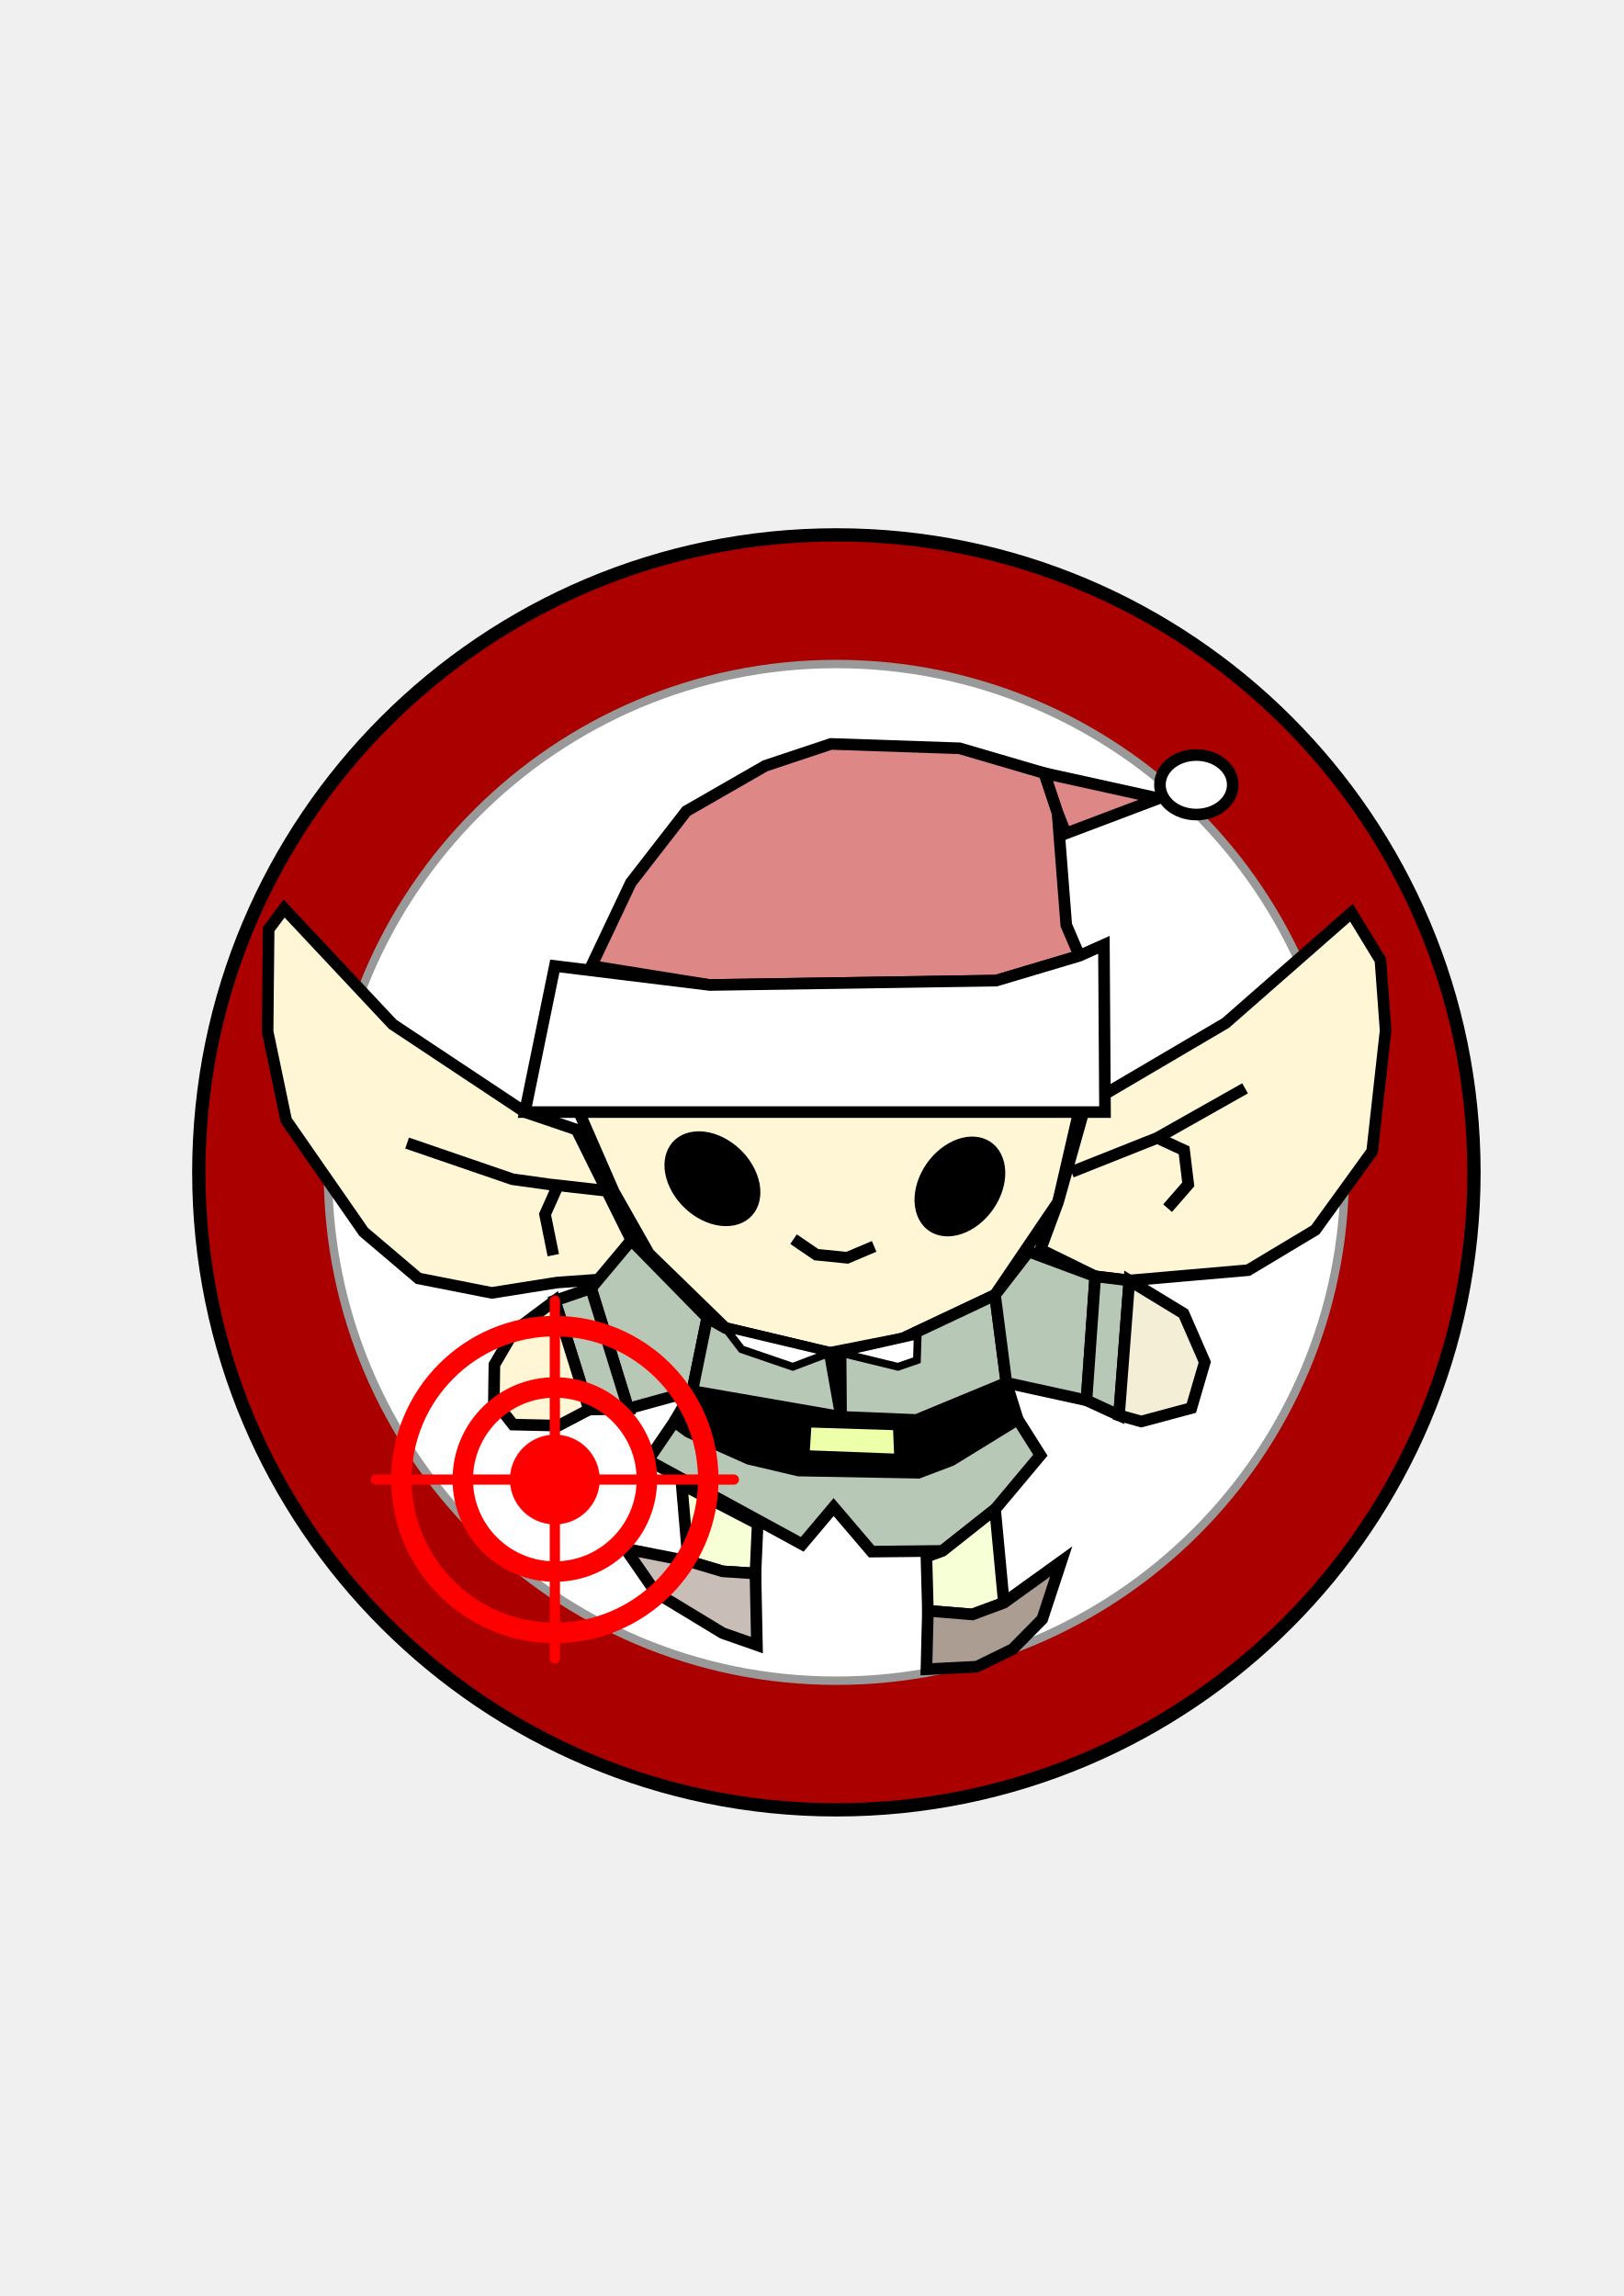
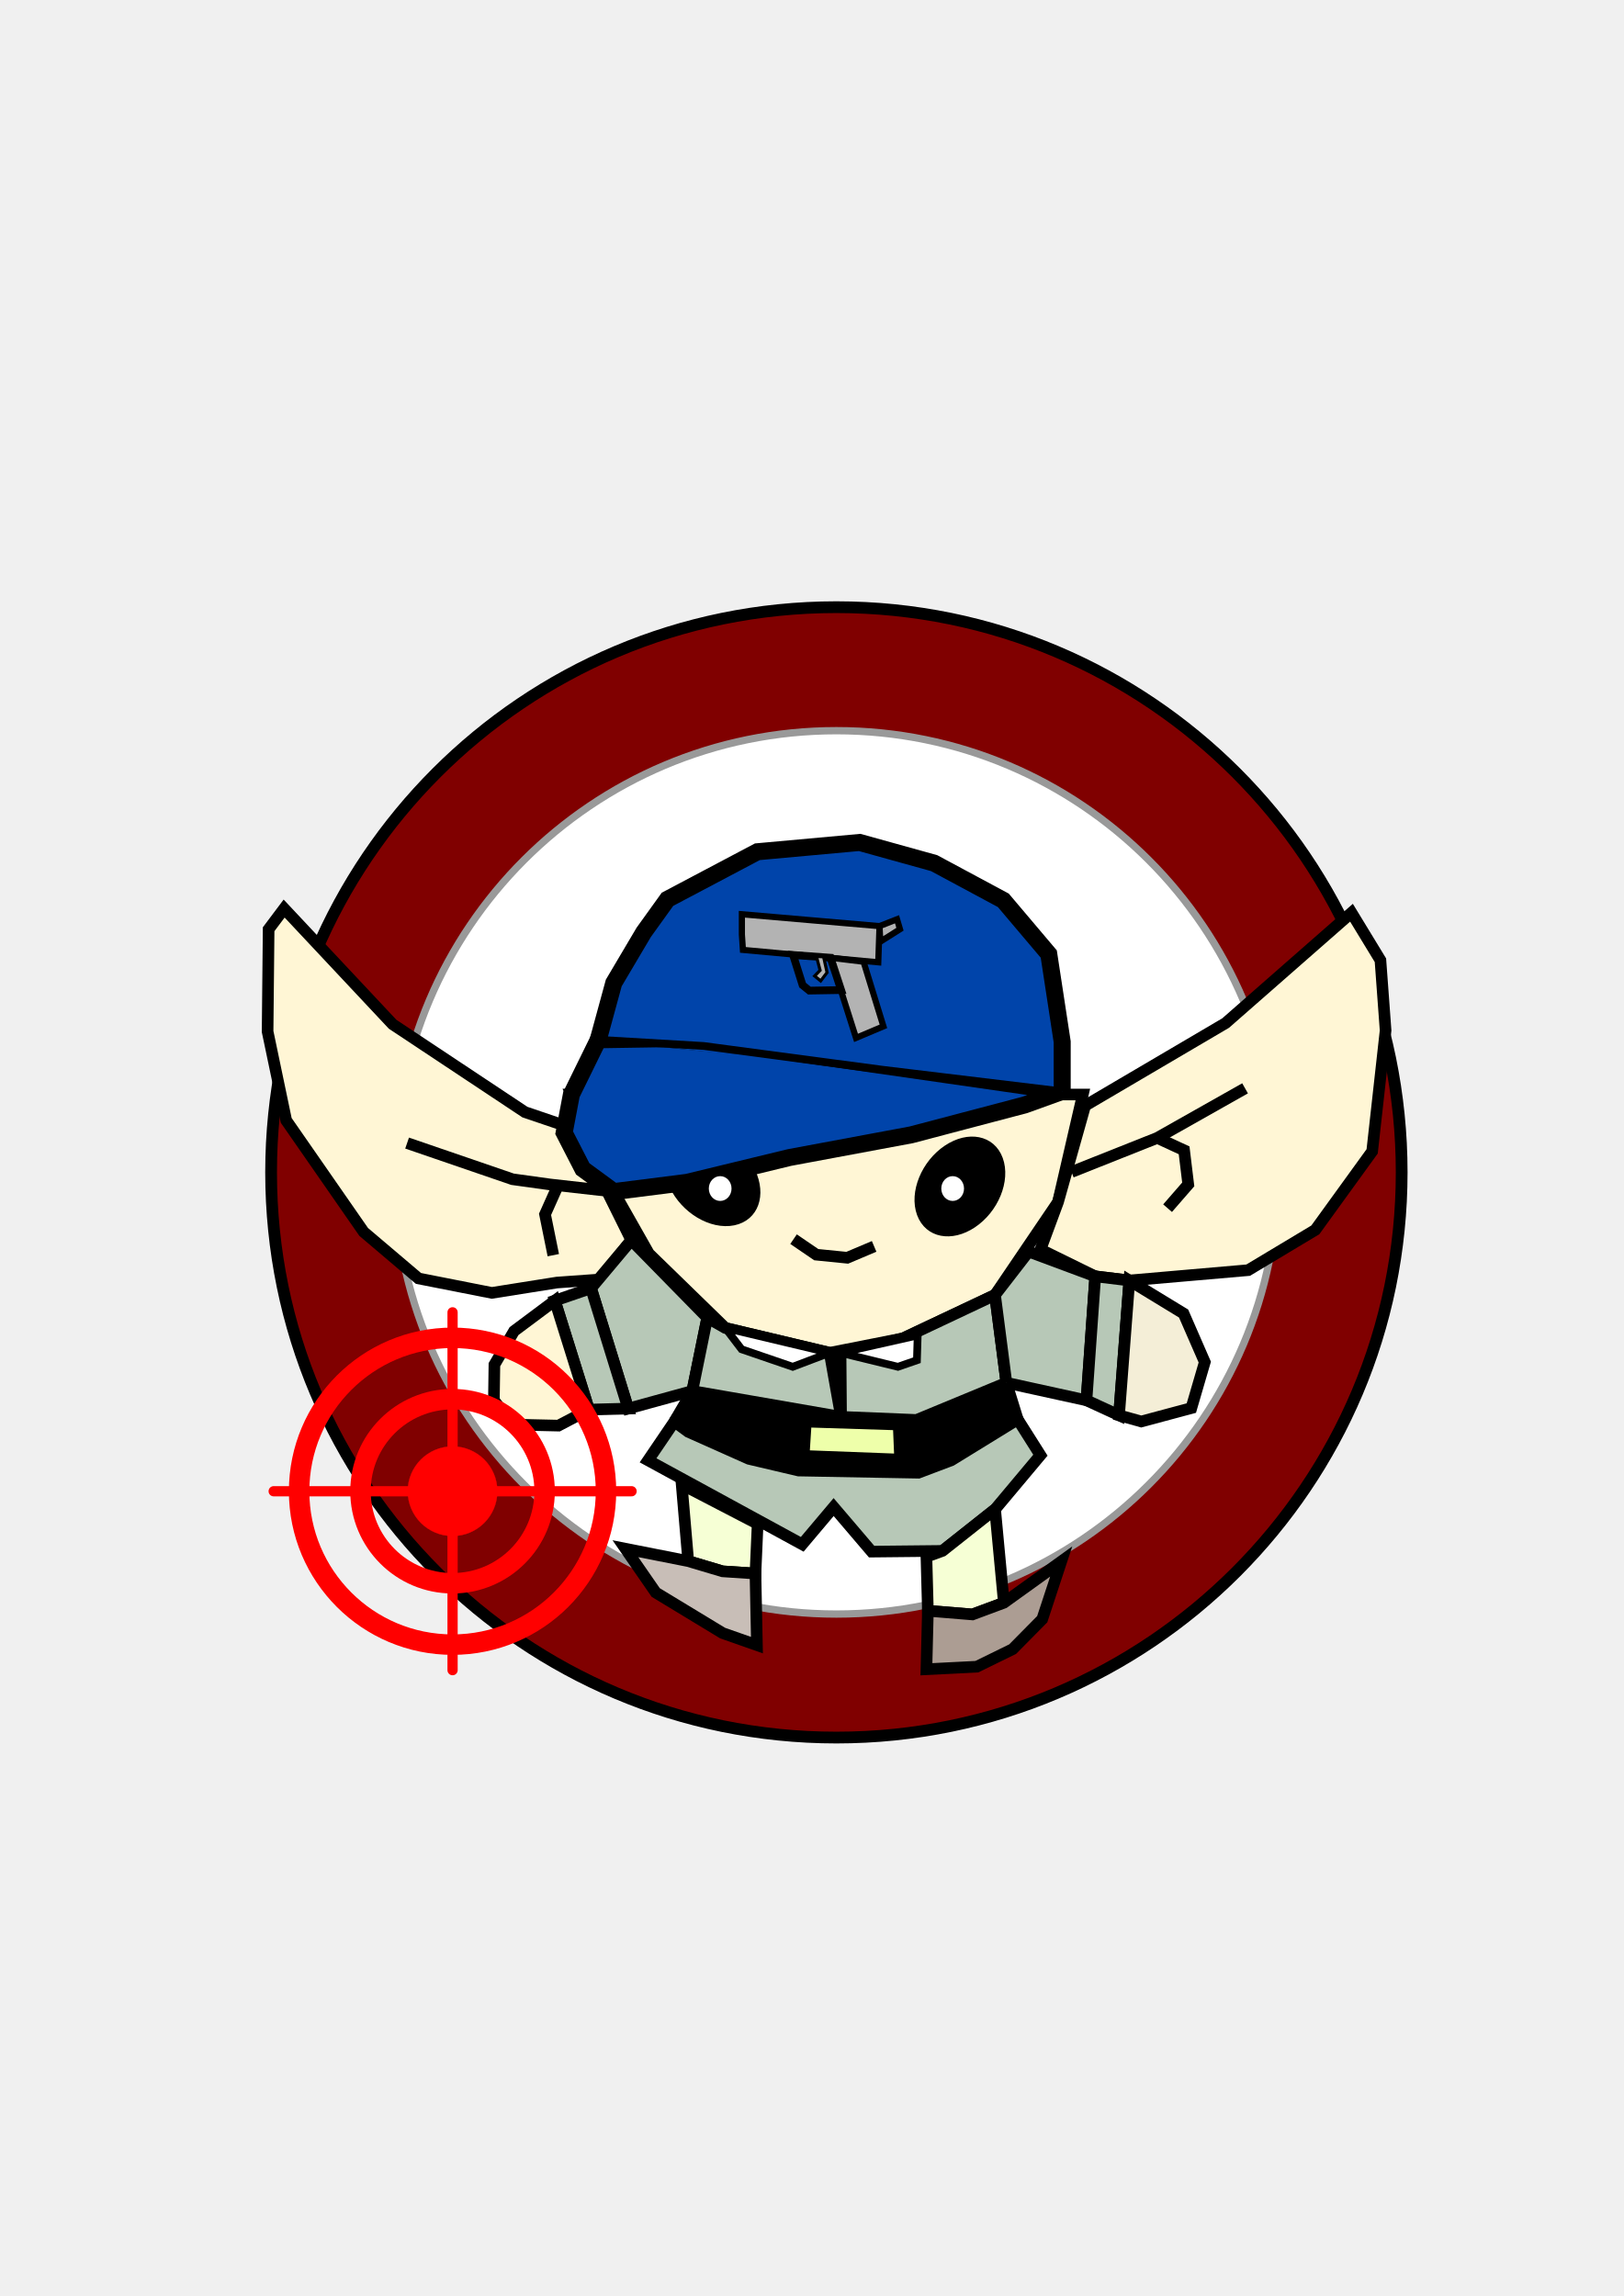
<svg xmlns="http://www.w3.org/2000/svg" width="210mm" height="297mm" viewBox="0 0 210 297" version="1.1" id="svg8">
  <defs id="defs2" />
  <g id="layer1">
-     <g id="g6163">
-       <circle r="82.463" cy="151.652" cx="108.173" id="path2276-6-7" style="opacity:1;fill:#aa0000;fill-opacity:1;stroke:#000000;stroke-width:1.714;stroke-miterlimit:4;stroke-dasharray:none;stroke-dashoffset:0" />
-       <circle r="65.757" cy="151.652" cx="108.173" id="path2276-6" style="opacity:1;fill:#ffffff;fill-opacity:1;stroke:#999999;stroke-width:1.089;stroke-miterlimit:4;stroke-dasharray:none;stroke-dashoffset:0" />
-       <g id="g2274">
-         <path style="fill:#000000;fill-rule:evenodd;stroke:#000000;stroke-width:1.5;stroke-linecap:butt;stroke-linejoin:miter;stroke-miterlimit:4;stroke-dasharray:none;stroke-opacity:1" d="m 87.218,183.891 2.317,-3.955 19.243,3.341 9.755,0.401 11.626,-4.811 1.47,4.74 -8.599,5.292 -4.252,1.606 -15.497,-0.283 -6.426,-1.512 -7.843,-3.496 -1.795,-1.323" id="path939" />
-         <path style="fill:#fff6d5;fill-rule:evenodd;stroke:#000000;stroke-width:1.5;stroke-linecap:butt;stroke-linejoin:miter;stroke-miterlimit:4;stroke-dasharray:none;stroke-opacity:1" d="m 73.9,141.583 5.479,12.562 4.544,8.018 9.889,9.622 13.497,3.207 9.488,-1.871 11.893,-5.613 8.152,-12.027 3.207,-13.898 z" id="path888" />
-         <path style="fill:#fff6d5;fill-rule:evenodd;stroke:#000000;stroke-width:1.5;stroke-linecap:butt;stroke-linejoin:miter;stroke-miterlimit:4;stroke-dasharray:none;stroke-opacity:1" d="m 74.568,146.126 -6.682,-2.272 -17.105,-11.359 -14.032,-14.967 -2.005,2.673 -0.134,13.23 2.405,11.493 10.023,14.433 7.083,6.014 9.488,1.871 8.419,-1.336 5.613,-0.401 4.009,-5.078 z" id="path890" />
-         <path style="fill:#fff6d5;fill-rule:evenodd;stroke:#000000;stroke-width:1.5;stroke-linecap:butt;stroke-linejoin:miter;stroke-miterlimit:4;stroke-dasharray:none;stroke-opacity:1" d="m 134.57,161.628 7.083,3.475 4.41,0.535 15.368,-1.336 8.686,-5.212 7.35,-10.156 1.737,-15.635 -0.668,-9.087 -3.742,-6.147 -16.277,14.274 -18.167,10.683 -3.508,12.461 z" id="path892" />
-         <path style="fill:#b7c8b7;fill-rule:evenodd;stroke:#000000;stroke-width:1.5;stroke-linecap:butt;stroke-linejoin:miter;stroke-miterlimit:4;stroke-dasharray:none;stroke-opacity:1" d="m 81.651,160.425 9.822,10.023 -1.938,9.488 -8.285,2.272 -4.811,-15.568 z" id="path913" />
-         <path style="fill:#b7c8b7;fill-rule:evenodd;stroke:#000000;stroke-width:1.5;stroke-linecap:butt;stroke-linejoin:miter;stroke-miterlimit:4;stroke-dasharray:none;stroke-opacity:1" d="m 71.762,168.243 4.677,-1.604 4.811,15.568 -5.078,0.134 z" id="path915" />
-         <path style="fill:#fff6d5;fill-rule:evenodd;stroke:#000000;stroke-width:1.5;stroke-linecap:butt;stroke-linejoin:miter;stroke-miterlimit:4;stroke-dasharray:none;stroke-opacity:1" d="m 71.762,168.243 -5.279,3.942 -2.539,4.343 -0.067,4.61 2.472,3.14 5.88,0.134 3.942,-2.071 z" id="path917" />
-         <path style="fill:#b7c8b7;fill-rule:evenodd;stroke:#000000;stroke-width:1.5;stroke-linecap:butt;stroke-linejoin:miter;stroke-miterlimit:4;stroke-dasharray:none;stroke-opacity:1" d="m 91.473,170.448 -1.938,9.488 19.243,3.341 -1.47,-8.285 -13.497,-3.207 z" id="path919" />
-         <path style="fill:#b7c8b7;fill-rule:evenodd;stroke:#000000;stroke-width:1.5;stroke-linecap:butt;stroke-linejoin:miter;stroke-miterlimit:4;stroke-dasharray:none;stroke-opacity:1" d="m 130.16,178.867 -1.47,-11.359 -11.893,5.613 -8.085,1.871 0.067,8.285 9.755,0.401 z" id="path921" />
-         <path style="fill:#b7c8b7;fill-rule:evenodd;stroke:#000000;stroke-width:1.5;stroke-linecap:butt;stroke-linejoin:miter;stroke-miterlimit:4;stroke-dasharray:none;stroke-opacity:1" d="m 130.16,178.867 10.357,2.272 1.136,-16.036 -8.619,-3.207 -4.343,5.613 1.47,11.359" id="path923" />
-         <path style="fill:#b7c8b7;fill-rule:evenodd;stroke:#000000;stroke-width:1.5;stroke-linecap:butt;stroke-linejoin:miter;stroke-miterlimit:4;stroke-dasharray:none;stroke-opacity:1" d="m 146.063,165.637 -1.336,17.439 -4.21,-1.938 1.136,-16.036 z" id="path925" />
-         <path style="fill:#f4eed7;fill-rule:evenodd;stroke:#000000;stroke-width:1.5;stroke-linecap:butt;stroke-linejoin:miter;stroke-miterlimit:4;stroke-dasharray:none;stroke-opacity:1" d="m 146.063,165.637 7.016,4.276 2.74,6.281 -1.737,5.947 -6.481,1.737 -2.873,-0.802 z" id="path927" />
-         <path style="fill:#b7c8b7;fill-rule:evenodd;stroke:#000000;stroke-width:1.5;stroke-linecap:butt;stroke-linejoin:miter;stroke-miterlimit:4;stroke-dasharray:none;stroke-opacity:1" d="m 87.218,183.891 -3.402,5.008 19.938,10.867 4.063,-4.819 4.914,5.764 9.166,-0.095 6.804,-5.386 5.859,-6.993 -2.929,-4.63 -8.599,5.292 -4.252,1.606 -15.497,-0.283 -6.426,-1.512 -7.843,-3.496 z" id="path929" />
-         <path style="fill:#eeffaa;fill-rule:evenodd;stroke:#000000;stroke-width:1.5;stroke-linecap:butt;stroke-linejoin:miter;stroke-miterlimit:4;stroke-dasharray:none;stroke-opacity:1" d="m 104.227,183.891 -0.283,4.441 12.473,0.472 -0.189,-4.536 z" id="path931" />
-         <path style="fill:#f6ffd5;fill-rule:evenodd;stroke:#000000;stroke-width:1.5;stroke-linecap:butt;stroke-linejoin:miter;stroke-miterlimit:4;stroke-dasharray:none;stroke-opacity:1" d="m 88.163,192.017 0.85,9.922 4.441,1.323 4.252,0.283 0.283,-6.426 z" id="path933" />
-         <path style="fill:#f6ffd5;fill-rule:evenodd;stroke:#000000;stroke-width:1.5;stroke-linecap:butt;stroke-linejoin:miter;stroke-miterlimit:4;stroke-dasharray:none;stroke-opacity:1" d="m 119.818,201.372 0.189,6.993 5.764,0.472 4.063,-1.512 -1.134,-12.095 -6.804,5.386 6.804,-5.386 -6.804,5.386 z" id="path935" />
-         <path style="fill:#ac9d93;fill-rule:evenodd;stroke:#000000;stroke-width:1.5;stroke-linecap:butt;stroke-linejoin:miter;stroke-miterlimit:4;stroke-dasharray:none;stroke-opacity:1" d="m 120.007,208.365 -0.189,7.56 6.52,-0.331 4.63,-2.268 3.827,-3.874 2.457,-7.465 -7.418,5.339 -4.063,1.512 z" id="path941" />
-         <path style="fill:#c8beb7;fill-rule:evenodd;stroke:#000000;stroke-width:1.5;stroke-linecap:butt;stroke-linejoin:miter;stroke-miterlimit:4;stroke-dasharray:none;stroke-opacity:1" d="m 97.707,203.545 0.189,9.26 -4.441,-1.559 -8.646,-5.244 -3.922,-5.67 8.126,1.606 4.441,1.323 z" id="path943" />
-         <g id="g1592" style="stroke-width:1.5;stroke-miterlimit:4;stroke-dasharray:none">
-           <path id="path1563" d="m 79.379,154.144 -8.285,-0.935 -4.811,-0.668 -13.631,-4.677" style="fill:none;fill-rule:evenodd;stroke:#000000;stroke-width:1.5;stroke-linecap:butt;stroke-linejoin:miter;stroke-opacity:1;stroke-miterlimit:4;stroke-dasharray:none" />
-           <path id="path1565" d="m 71.561,162.363 -1.069,-5.279 1.67,-3.742" style="fill:none;fill-rule:evenodd;stroke:#000000;stroke-width:1.5;stroke-linecap:butt;stroke-linejoin:miter;stroke-opacity:1;stroke-miterlimit:4;stroke-dasharray:none" />
-         </g>
-         <g id="g1596" style="stroke-width:1.5;stroke-miterlimit:4;stroke-dasharray:none">
-           <path id="path1567" d="m 138.579,151.605 11.092,-4.41 11.359,-6.414" style="fill:none;fill-rule:evenodd;stroke:#000000;stroke-width:1.5;stroke-linecap:butt;stroke-linejoin:miter;stroke-opacity:1;stroke-miterlimit:4;stroke-dasharray:none" />
-           <path id="path1569" d="m 149.671,147.195 3.475,1.604 0.535,4.41 -2.673,3.074" style="fill:none;fill-rule:evenodd;stroke:#000000;stroke-width:1.5;stroke-linecap:butt;stroke-linejoin:miter;stroke-opacity:1;stroke-miterlimit:4;stroke-dasharray:none" />
-         </g>
-         <path style="fill:none;fill-rule:evenodd;stroke:#000000;stroke-width:1.5;stroke-linecap:butt;stroke-linejoin:miter;stroke-opacity:1;stroke-miterlimit:4;stroke-dasharray:none" d="m 102.632,160.292 2.94,2.005 4.009,0.401 3.474,-1.47" id="path1571" />
-         <ellipse style="opacity:1;fill:#000000;fill-opacity:1;stroke:#000000;stroke-width:1.521;stroke-miterlimit:4;stroke-dasharray:none;stroke-dashoffset:0" id="path1573" cx="-19.089" cy="-172.706" rx="4.87" ry="5.898" transform="matrix(-0.9795728,0.20109,-0.425242,-0.9050797,0,0)" />
-         <ellipse style="opacity:1;fill:#000000;fill-opacity:1;stroke:#000000;stroke-width:1.521;stroke-miterlimit:4;stroke-dasharray:none;stroke-dashoffset:0" id="path1573-3" cx="-202.224" cy="65.397" rx="4.87" ry="5.898" transform="matrix(-0.3450122,-0.9385982,0.8314908,-0.5555385,0,0)" />
-         <path style="fill:#de8787;fill-rule:evenodd;stroke:#000000;stroke-width:1.5;stroke-linecap:butt;stroke-linejoin:miter;stroke-miterlimit:4;stroke-dasharray:none;stroke-opacity:1" d="m 76.485,124.956 5.103,-10.772 7.182,-9.26 10.205,-5.859 8.504,-2.835 16.631,0.567 10.961,3.213 1.701,5.103 1.134,14.552 1.701,3.969 -10.772,3.213 -37.042,0.567 z" id="path880" />
-         <path style="fill:#ffffff;fill-rule:evenodd;stroke:#000000;stroke-width:1.5;stroke-linecap:butt;stroke-linejoin:miter;stroke-miterlimit:4;stroke-dasharray:none;stroke-opacity:1" d="m 71.761,124.956 20.033,2.457 37.042,-0.567 10.772,-3.213 v 0 0 0 l 3.166,-1.417 0.142,21.639 H 67.886 Z" id="path882" />
-         <path style="fill:#de8787;fill-rule:evenodd;stroke:#000000;stroke-width:1.5;stroke-linecap:butt;stroke-linejoin:miter;stroke-miterlimit:4;stroke-dasharray:none;stroke-opacity:1" d="m 135.072,100.009 1.701,5.103 1.065,2.703 12.027,-4.544 z" id="path884" />
-         <ellipse style="opacity:1;fill:#ffffff;fill-opacity:1;stroke:#000000;stroke-width:1.5;stroke-miterlimit:4;stroke-dasharray:none;stroke-dashoffset:0" id="path886" cx="154.726" cy="101.517" rx="4.708" ry="3.85" />
+     <g id="g1234">
+       <circle r="73.111" cy="151.652" cx="108.173" id="path2276-6-7" style="opacity:1;fill:#800000;fill-opacity:1;stroke:#000000;stroke-width:1.52;stroke-miterlimit:4;stroke-dasharray:none;stroke-dashoffset:0" />
+       <circle r="57.135" cy="151.652" cx="108.173" id="path2276-6" style="opacity:1;fill:#ffffff;fill-opacity:1;stroke:#999999;stroke-width:0.946;stroke-miterlimit:4;stroke-dasharray:none;stroke-dashoffset:0" />
+       <path id="path939" d="m 87.218,183.891 2.317,-3.955 19.243,3.341 9.755,0.401 11.626,-4.811 1.47,4.74 -8.599,5.292 -4.252,1.606 -15.497,-0.283 -6.426,-1.512 -7.843,-3.496 -1.795,-1.323" style="fill:#000000;fill-rule:evenodd;stroke:#000000;stroke-width:1.5;stroke-linecap:butt;stroke-linejoin:miter;stroke-miterlimit:4;stroke-dasharray:none;stroke-opacity:1" />
+       <path id="path888" d="m 73.9,141.583 5.479,12.562 4.544,8.018 9.889,9.622 13.497,3.207 9.488,-1.871 11.893,-5.613 8.152,-12.027 3.207,-13.898 z" style="fill:#fff6d5;fill-rule:evenodd;stroke:#000000;stroke-width:1.5;stroke-linecap:butt;stroke-linejoin:miter;stroke-miterlimit:4;stroke-dasharray:none;stroke-opacity:1" />
+       <path id="path890" d="m 74.568,146.126 -6.682,-2.272 -17.105,-11.359 -14.032,-14.967 -2.005,2.673 -0.134,13.23 2.405,11.493 10.023,14.433 7.083,6.014 9.488,1.871 8.419,-1.336 5.613,-0.401 4.009,-5.078 z" style="fill:#fff6d5;fill-rule:evenodd;stroke:#000000;stroke-width:1.5;stroke-linecap:butt;stroke-linejoin:miter;stroke-miterlimit:4;stroke-dasharray:none;stroke-opacity:1" />
+       <path id="path892" d="m 134.57,161.628 7.083,3.475 4.41,0.535 15.368,-1.336 8.686,-5.212 7.35,-10.156 1.737,-15.635 -0.668,-9.087 -3.742,-6.147 -16.277,14.274 -18.167,10.683 -3.508,12.461 z" style="fill:#fff6d5;fill-rule:evenodd;stroke:#000000;stroke-width:1.5;stroke-linecap:butt;stroke-linejoin:miter;stroke-miterlimit:4;stroke-dasharray:none;stroke-opacity:1" />
+       <path id="path913" d="m 81.651,160.425 9.822,10.023 -1.938,9.488 -8.285,2.272 -4.811,-15.568 z" style="fill:#b7c8b7;fill-rule:evenodd;stroke:#000000;stroke-width:1.5;stroke-linecap:butt;stroke-linejoin:miter;stroke-miterlimit:4;stroke-dasharray:none;stroke-opacity:1" />
+       <path id="path915" d="m 71.762,168.243 4.677,-1.604 4.811,15.568 -5.078,0.134 z" style="fill:#b7c8b7;fill-rule:evenodd;stroke:#000000;stroke-width:1.5;stroke-linecap:butt;stroke-linejoin:miter;stroke-miterlimit:4;stroke-dasharray:none;stroke-opacity:1" />
+       <path id="path917" d="m 71.762,168.243 -5.279,3.942 -2.539,4.343 -0.067,4.61 2.472,3.14 5.88,0.134 3.942,-2.071 z" style="fill:#fff6d5;fill-rule:evenodd;stroke:#000000;stroke-width:1.5;stroke-linecap:butt;stroke-linejoin:miter;stroke-miterlimit:4;stroke-dasharray:none;stroke-opacity:1" />
+       <path id="path919" d="m 91.473,170.448 -1.938,9.488 19.243,3.341 -1.47,-8.285 -13.497,-3.207 z" style="fill:#b7c8b7;fill-rule:evenodd;stroke:#000000;stroke-width:1.5;stroke-linecap:butt;stroke-linejoin:miter;stroke-miterlimit:4;stroke-dasharray:none;stroke-opacity:1" />
+       <path id="path921" d="m 130.16,178.867 -1.47,-11.359 -11.893,5.613 -8.085,1.871 0.067,8.285 9.755,0.401 z" style="fill:#b7c8b7;fill-rule:evenodd;stroke:#000000;stroke-width:1.5;stroke-linecap:butt;stroke-linejoin:miter;stroke-miterlimit:4;stroke-dasharray:none;stroke-opacity:1" />
+       <path id="path923" d="m 130.16,178.867 10.357,2.272 1.136,-16.036 -8.619,-3.207 -4.343,5.613 1.47,11.359" style="fill:#b7c8b7;fill-rule:evenodd;stroke:#000000;stroke-width:1.5;stroke-linecap:butt;stroke-linejoin:miter;stroke-miterlimit:4;stroke-dasharray:none;stroke-opacity:1" />
+       <path id="path925" d="m 146.063,165.637 -1.336,17.439 -4.21,-1.938 1.136,-16.036 z" style="fill:#b7c8b7;fill-rule:evenodd;stroke:#000000;stroke-width:1.5;stroke-linecap:butt;stroke-linejoin:miter;stroke-miterlimit:4;stroke-dasharray:none;stroke-opacity:1" />
+       <path id="path927" d="m 146.063,165.637 7.016,4.276 2.74,6.281 -1.737,5.947 -6.481,1.737 -2.873,-0.802 z" style="fill:#f4eed7;fill-rule:evenodd;stroke:#000000;stroke-width:1.5;stroke-linecap:butt;stroke-linejoin:miter;stroke-miterlimit:4;stroke-dasharray:none;stroke-opacity:1" />
+       <path id="path929" d="m 87.218,183.891 -3.402,5.008 19.938,10.867 4.063,-4.819 4.914,5.764 9.166,-0.095 6.804,-5.386 5.859,-6.993 -2.929,-4.63 -8.599,5.292 -4.252,1.606 -15.497,-0.283 -6.426,-1.512 -7.843,-3.496 z" style="fill:#b7c8b7;fill-rule:evenodd;stroke:#000000;stroke-width:1.5;stroke-linecap:butt;stroke-linejoin:miter;stroke-miterlimit:4;stroke-dasharray:none;stroke-opacity:1" />
+       <path id="path931" d="m 104.227,183.891 -0.283,4.441 12.473,0.472 -0.189,-4.536 z" style="fill:#eeffaa;fill-rule:evenodd;stroke:#000000;stroke-width:1.5;stroke-linecap:butt;stroke-linejoin:miter;stroke-miterlimit:4;stroke-dasharray:none;stroke-opacity:1" />
+       <path id="path933" d="m 88.163,192.017 0.85,9.922 4.441,1.323 4.252,0.283 0.283,-6.426 z" style="fill:#f6ffd5;fill-rule:evenodd;stroke:#000000;stroke-width:1.5;stroke-linecap:butt;stroke-linejoin:miter;stroke-miterlimit:4;stroke-dasharray:none;stroke-opacity:1" />
+       <path id="path935" d="m 119.818,201.372 0.189,6.993 5.764,0.472 4.063,-1.512 -1.134,-12.095 -6.804,5.386 6.804,-5.386 -6.804,5.386 z" style="fill:#f6ffd5;fill-rule:evenodd;stroke:#000000;stroke-width:1.5;stroke-linecap:butt;stroke-linejoin:miter;stroke-miterlimit:4;stroke-dasharray:none;stroke-opacity:1" />
+       <path id="path941" d="m 120.007,208.365 -0.189,7.56 6.52,-0.331 4.63,-2.268 3.827,-3.874 2.457,-7.465 -7.418,5.339 -4.063,1.512 z" style="fill:#ac9d93;fill-rule:evenodd;stroke:#000000;stroke-width:1.5;stroke-linecap:butt;stroke-linejoin:miter;stroke-miterlimit:4;stroke-dasharray:none;stroke-opacity:1" />
+       <path id="path943" d="m 97.707,203.545 0.189,9.26 -4.441,-1.559 -8.646,-5.244 -3.922,-5.67 8.126,1.606 4.441,1.323 z" style="fill:#c8beb7;fill-rule:evenodd;stroke:#000000;stroke-width:1.5;stroke-linecap:butt;stroke-linejoin:miter;stroke-miterlimit:4;stroke-dasharray:none;stroke-opacity:1" />
+       <g style="stroke-width:1.5;stroke-miterlimit:4;stroke-dasharray:none" id="g1592">
+         <path style="fill:none;fill-rule:evenodd;stroke:#000000;stroke-width:1.5;stroke-linecap:butt;stroke-linejoin:miter;stroke-miterlimit:4;stroke-dasharray:none;stroke-opacity:1" d="m 79.379,154.144 -8.285,-0.935 -4.811,-0.668 -13.631,-4.677" id="path1563" />
+         <path style="fill:none;fill-rule:evenodd;stroke:#000000;stroke-width:1.5;stroke-linecap:butt;stroke-linejoin:miter;stroke-miterlimit:4;stroke-dasharray:none;stroke-opacity:1" d="m 71.561,162.363 -1.069,-5.279 1.67,-3.742" id="path1565" />
      </g>
-       <g transform="translate(-188.1365,65.29897)" id="g6115">
+       <g style="stroke-width:1.5;stroke-miterlimit:4;stroke-dasharray:none" id="g1596">
+         <path style="fill:none;fill-rule:evenodd;stroke:#000000;stroke-width:1.5;stroke-linecap:butt;stroke-linejoin:miter;stroke-miterlimit:4;stroke-dasharray:none;stroke-opacity:1" d="m 138.579,151.605 11.092,-4.41 11.359,-6.414" id="path1567" />
+         <path style="fill:none;fill-rule:evenodd;stroke:#000000;stroke-width:1.5;stroke-linecap:butt;stroke-linejoin:miter;stroke-miterlimit:4;stroke-dasharray:none;stroke-opacity:1" d="m 149.671,147.195 3.475,1.604 0.535,4.41 -2.673,3.074" id="path1569" />
+       </g>
+       <path id="path1571" d="m 102.632,160.292 2.94,2.005 4.009,0.401 3.474,-1.47" style="fill:none;fill-rule:evenodd;stroke:#000000;stroke-width:1.5;stroke-linecap:butt;stroke-linejoin:miter;stroke-miterlimit:4;stroke-dasharray:none;stroke-opacity:1" />
+       <ellipse transform="matrix(-0.9795728,0.20109,-0.425242,-0.9050797,0,0)" ry="5.898" rx="4.87" cy="-172.706" cx="-19.089" id="path1573" style="opacity:1;fill:#000000;fill-opacity:1;stroke:#000000;stroke-width:1.521;stroke-miterlimit:4;stroke-dasharray:none;stroke-dashoffset:0" />
+       <ellipse transform="matrix(-0.3450122,-0.9385982,0.8314908,-0.5555385,0,0)" ry="5.898" rx="4.87" cy="65.397" cx="-202.224" id="path1573-3" style="opacity:1;fill:#000000;fill-opacity:1;stroke:#000000;stroke-width:1.521;stroke-miterlimit:4;stroke-dasharray:none;stroke-dashoffset:0" />
+       <g transform="translate(-201.3656,66.81087)" id="g6115">
        <circle style="color:#000000;fill:none;stroke:#ff0000;stroke-width:2.646" id="path12427-9-3-9" cx="259.896" cy="126.087" r="19.844" />
        <circle style="color:#000000;fill:none;stroke:#ff0000;stroke-width:2.646" id="path12427-9-3-9-8-5" cx="259.896" cy="126.086" r="11.906" />
        <circle style="color:#000000;fill:#ff0000;stroke:#ff0000;stroke-width:0.032" id="path12427-9-3-9-8-2-3" cx="259.896" cy="126.086" r="5.793" />
        <path style="fill:none;stroke:#ff0000;stroke-width:1.323;stroke-linecap:round" d="m 259.898,102.944 v 46.289" id="path13189-0" />
        <path d="M 283.049,126.09 H 236.761" style="fill:none;stroke:#ff0000;stroke-width:1.323;stroke-linecap:round" id="path45" />
      </g>
-       <path id="path6117" d="m 93.812,171.784 2.1,2.751 6.615,2.268 4.783,-1.812 z" style="fill:#ffffff;fill-rule:evenodd;stroke:#000000;stroke-width:1;stroke-linecap:butt;stroke-linejoin:miter;stroke-opacity:1;stroke-miterlimit:4;stroke-dasharray:none" />
+       <path id="path6117" d="m 93.812,171.784 2.1,2.751 6.615,2.268 4.783,-1.812 z" style="fill:#ffffff;fill-rule:evenodd;stroke:#000000;stroke-width:1;stroke-linecap:butt;stroke-linejoin:miter;stroke-miterlimit:4;stroke-dasharray:none;stroke-opacity:1" />
      <path id="path6119" d="m 108.712,174.991 9.975,-2.249 -0.097,3.211 -2.457,0.85 -7.421,-1.812" style="fill:#ffffff;fill-rule:evenodd;stroke:#000000;stroke-width:1;stroke-linecap:butt;stroke-linejoin:miter;stroke-miterlimit:4;stroke-dasharray:none;stroke-opacity:1" />
+       <path id="path1150" d="m 77.375,134.5 -3.475,7.083 -0.935,4.944 2.405,4.677 4.009,2.94 9.488,-1.203 13.23,-3.207 15.769,-2.94 14.7,-3.875 4.811,-1.737 -38.086,-5.479 -13.497,-1.336 z" style="fill:#0044aa;fill-rule:evenodd;stroke:#000000;stroke-width:2.2;stroke-linecap:butt;stroke-linejoin:miter;stroke-opacity:1;stroke-miterlimit:4;stroke-dasharray:none" />
+       <path id="path1152" d="m 77.375,134.5 2.005,-7.35 3.875,-6.548 3.074,-4.276 11.626,-6.147 13.23,-1.203 9.622,2.673 8.954,4.811 5.88,6.949 1.737,11.359 v 6.414" style="fill:#0044aa;fill-rule:evenodd;stroke:#000000;stroke-width:2.2;stroke-linecap:butt;stroke-linejoin:miter;stroke-opacity:1;stroke-miterlimit:4;stroke-dasharray:none" />
+       <path id="path1154" d="m 137.377,141.182 -23.252,-2.806 -23.119,-3.074 -13.631,-0.802" style="fill:none;fill-rule:evenodd;stroke:#000000;stroke-width:1;stroke-linecap:butt;stroke-linejoin:miter;stroke-opacity:1;stroke-miterlimit:4;stroke-dasharray:none" />
+       <path id="path1156" d="m 95.95,118.263 10e-7,2.606 0.134,2.005 17.506,1.604 0.161,-4.678 z" style="fill:#b3b3b3;fill-rule:evenodd;stroke:#000000;stroke-width:0.8;stroke-linecap:butt;stroke-linejoin:miter;stroke-opacity:1;stroke-miterlimit:4;stroke-dasharray:none" />
+       <path id="path1158" d="m 110.712,134.258 3.545,-1.495 -2.57,-8.356 -4.272,-0.52 z" style="fill:#b3b3b3;fill-rule:evenodd;stroke:#000000;stroke-width:0.8;stroke-linecap:butt;stroke-linejoin:miter;stroke-opacity:1;stroke-miterlimit:4;stroke-dasharray:none" />
+       <path id="path1162" d="m 113.857,121.805 2.539,-1.604 -0.381,-1.289 -2.265,0.887 z" style="fill:#b3b3b3;fill-rule:evenodd;stroke:#000000;stroke-width:0.8;stroke-linecap:butt;stroke-linejoin:miter;stroke-opacity:1;stroke-miterlimit:4;stroke-dasharray:none" />
+       <path id="path1166" d="m 102.573,123.533 1.228,3.898 0.874,0.709 4.11,-0.071 -1.37,-4.181 z" style="fill:#0044aa;fill-rule:evenodd;stroke:#000000;stroke-width:1;stroke-linecap:butt;stroke-linejoin:miter;stroke-opacity:1;stroke-miterlimit:4;stroke-dasharray:none" />
+       <path id="path1168" d="m 105.597,123.722 0.472,1.795 -0.709,0.732 0.78,0.638 0.827,-1.087 -0.449,-2.032 z" style="fill:#b3b3b3;fill-rule:evenodd;stroke:#000000;stroke-width:0.4;stroke-linecap:butt;stroke-linejoin:miter;stroke-opacity:1;stroke-miterlimit:4;stroke-dasharray:none" />
+       <ellipse ry="1.604" rx="1.47" cy="153.744" cx="123.211" id="path1170" style="opacity:1;fill:#ffffff;fill-opacity:1;stroke:none;stroke-width:1;stroke-miterlimit:4;stroke-dasharray:none;stroke-dashoffset:0" />
+       <ellipse ry="1.604" rx="1.47" cy="153.744" cx="93.143" id="path1170-4" style="opacity:1;fill:#ffffff;fill-opacity:1;stroke:none;stroke-width:1;stroke-miterlimit:4;stroke-dasharray:none;stroke-dashoffset:0" />
    </g>
  </g>
</svg>
